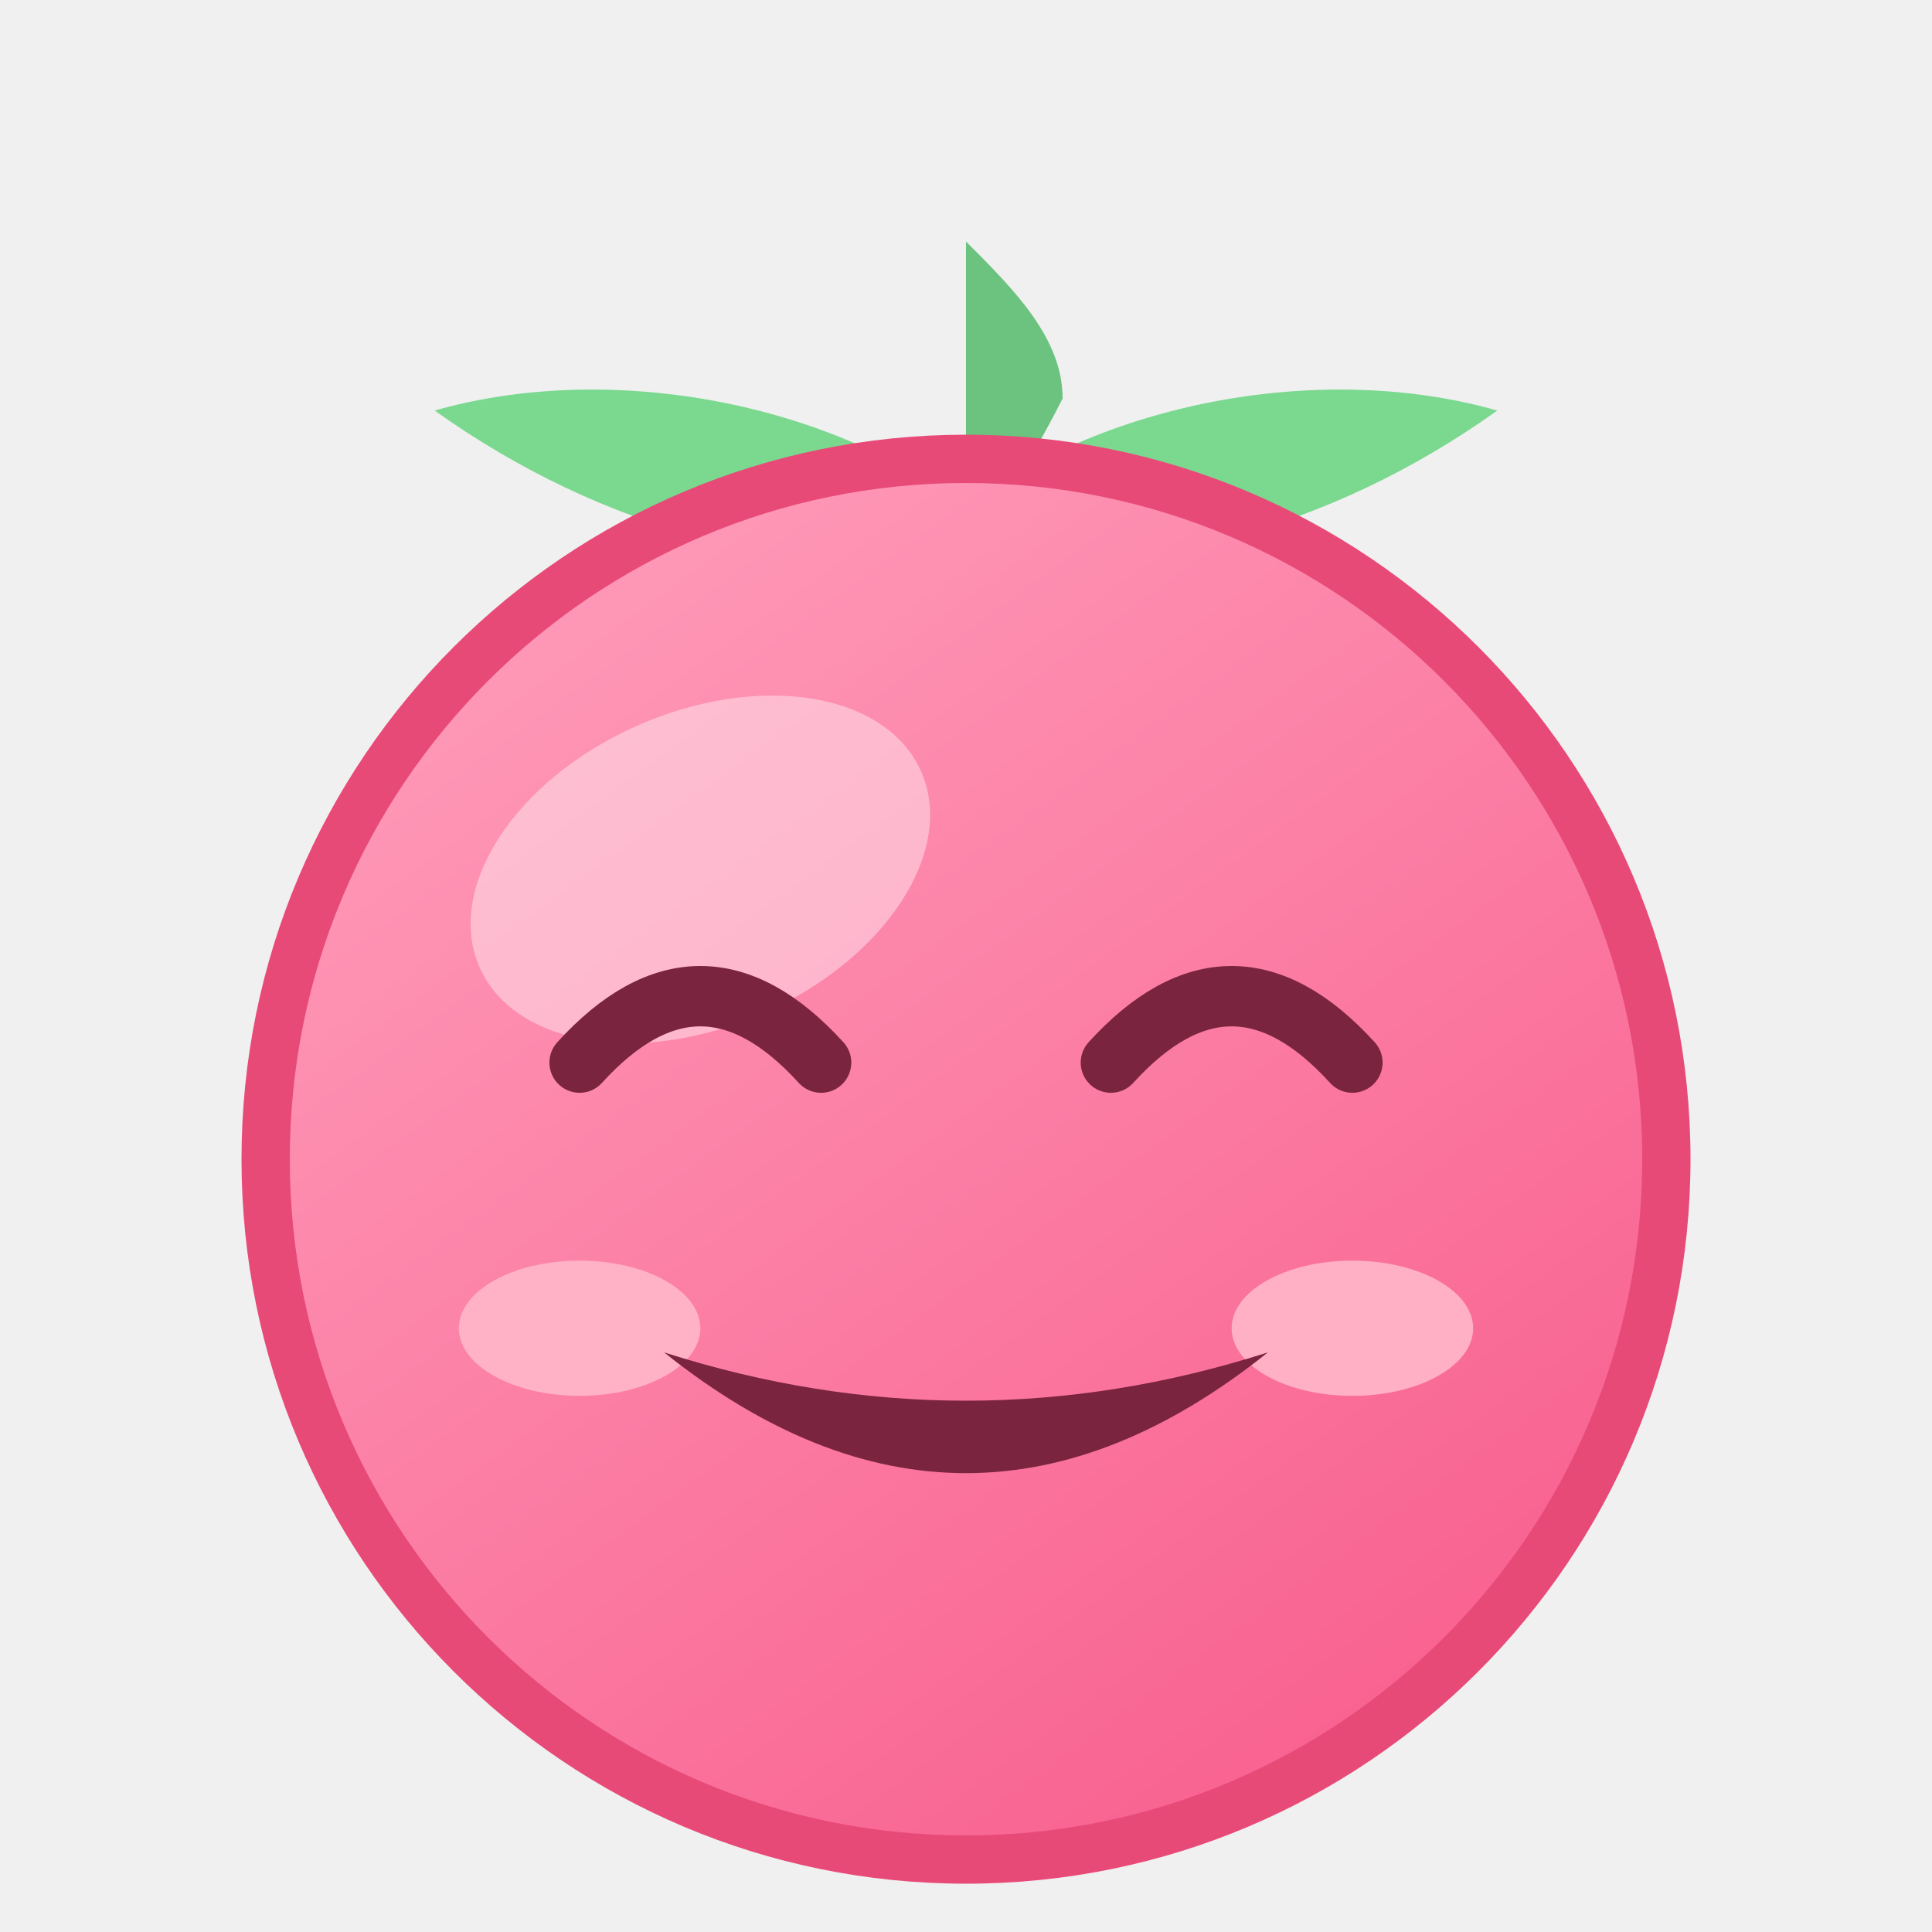
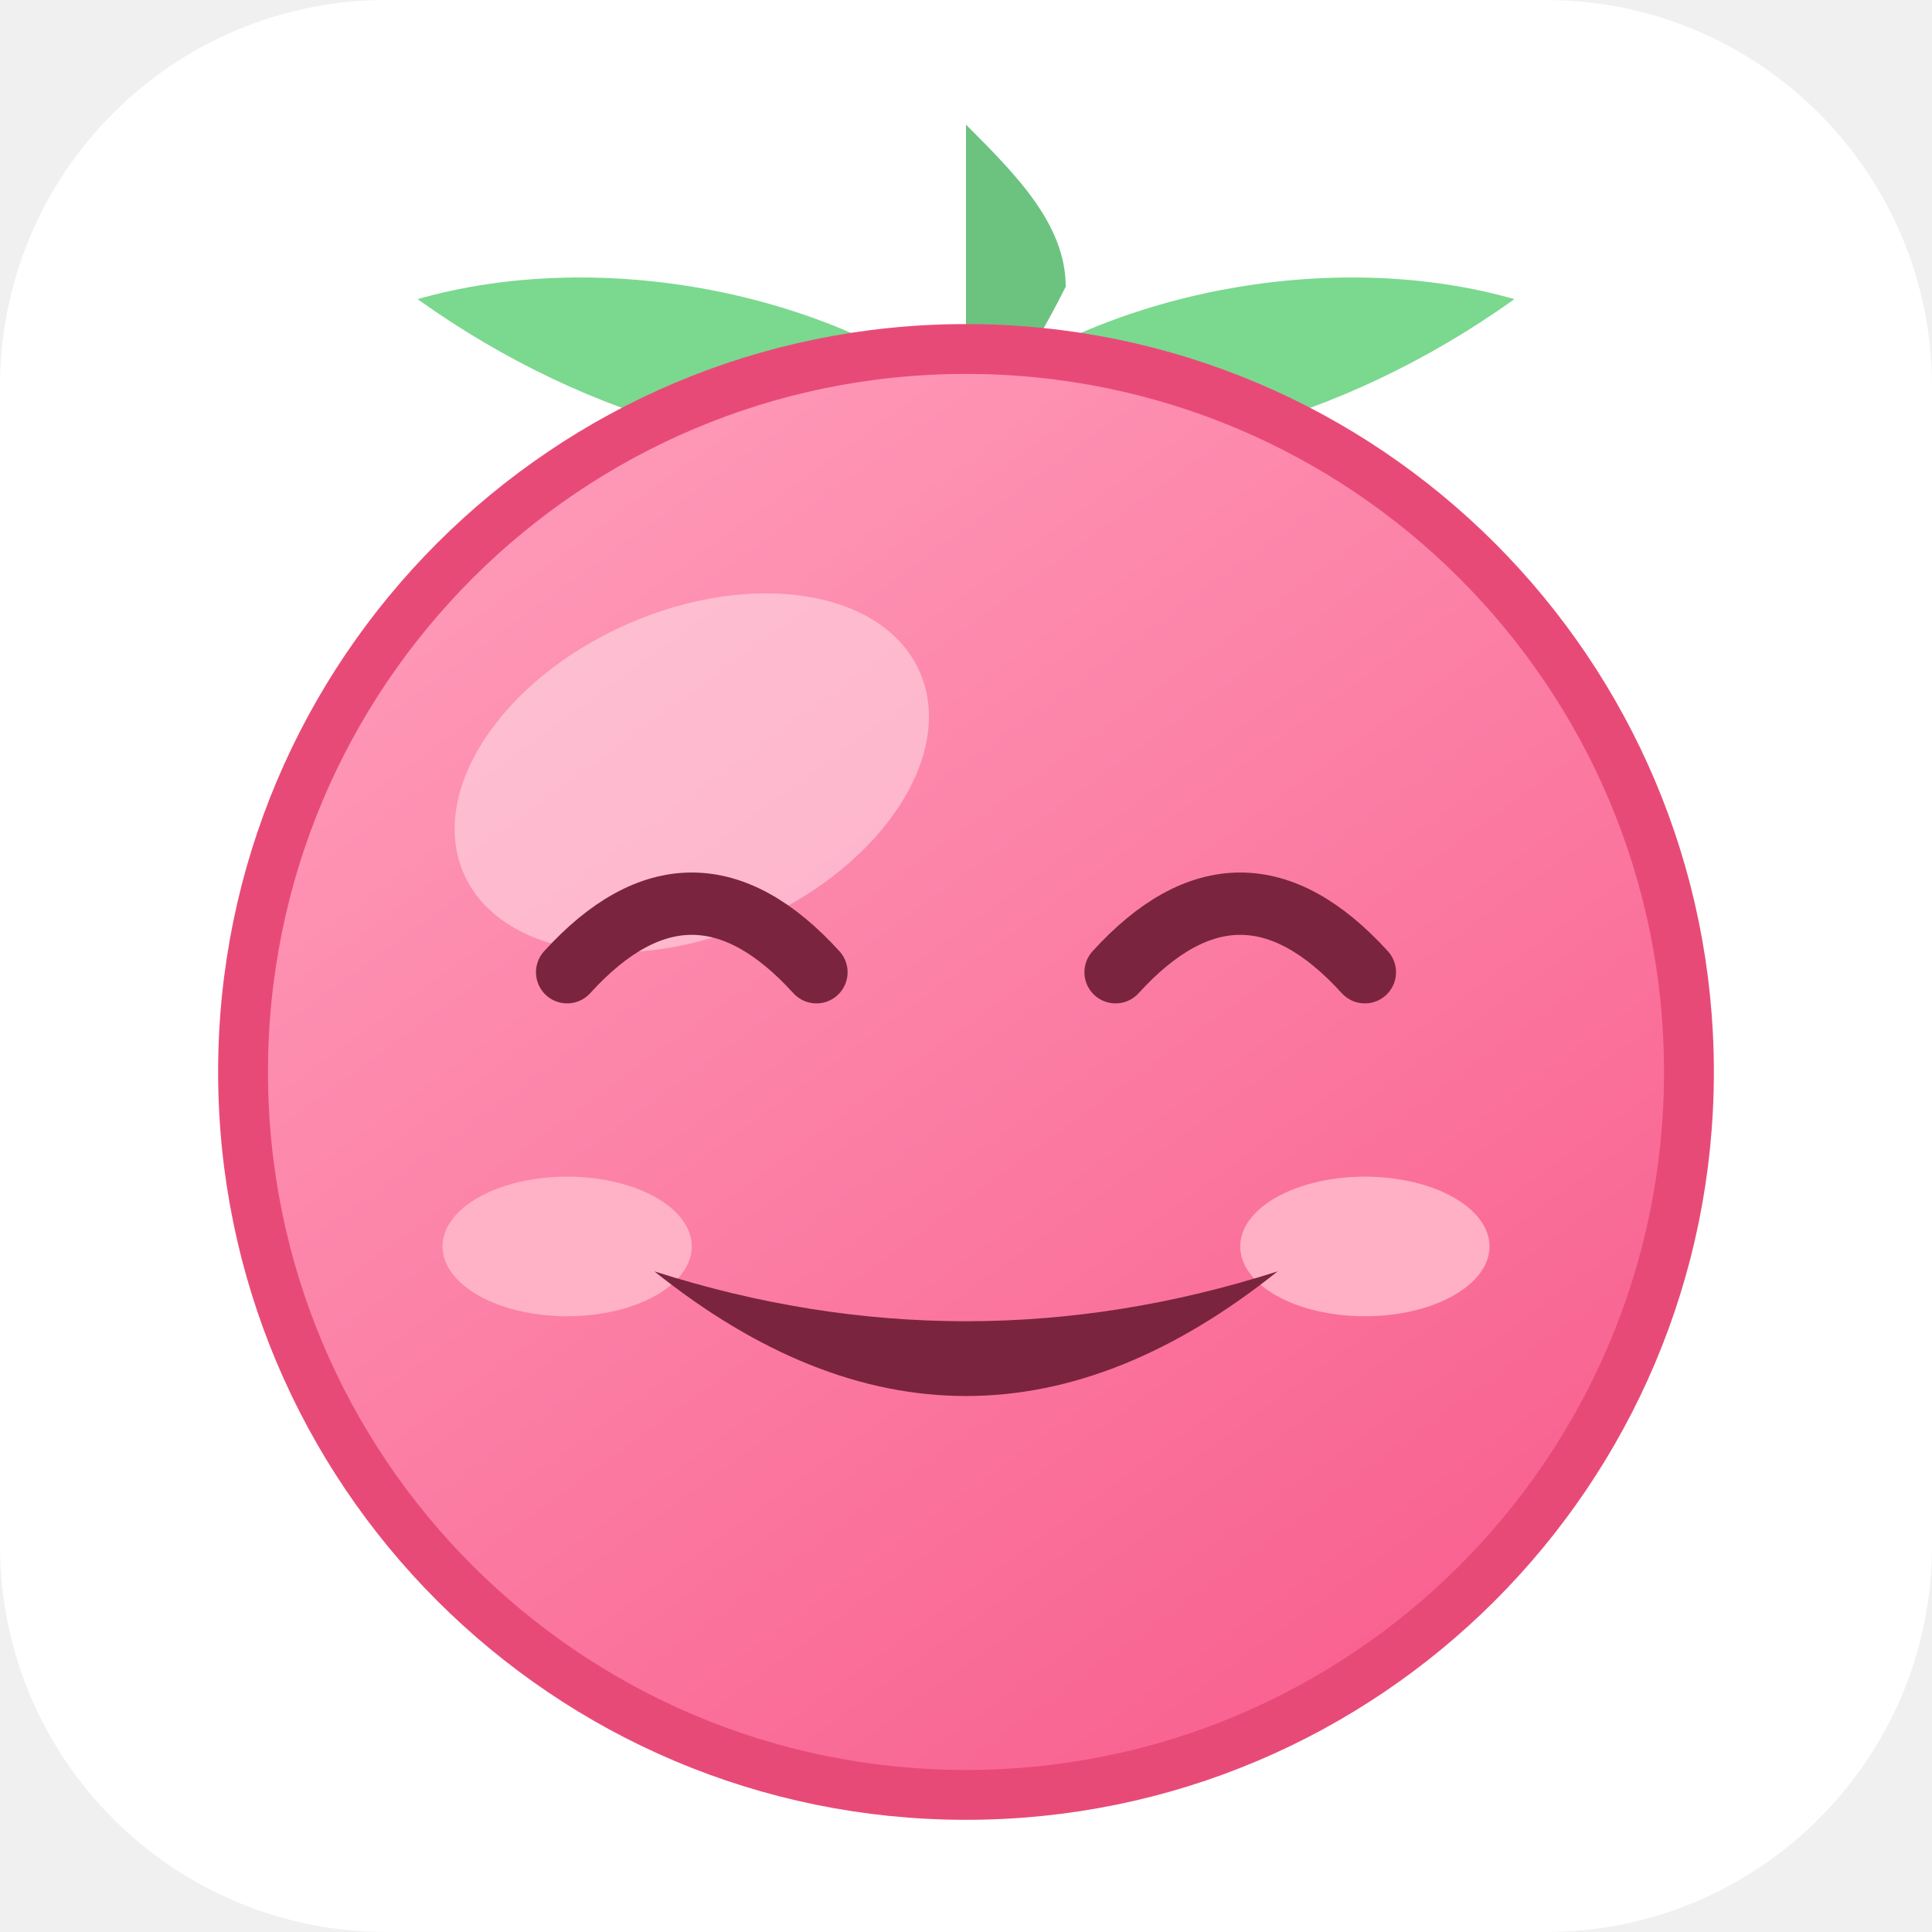
- <svg xmlns="http://www.w3.org/2000/svg" viewBox="0 0 160 160">
-   <defs>
-     <linearGradient id="fb-body" x1="40" y1="40" x2="120" y2="150" gradientUnits="userSpaceOnUse">
-       <stop stop-color="#ff9dbb" />
-       <stop offset="1" stop-color="#f85e8e" />
-     </linearGradient>
-   </defs>
-   <path d="M80 42 C68 33 50 30 36 34 C50 44 66 48 80 46 Z" fill="#7bd88f" />
-   <path d="M80 42 C92 33 110 30 124 34 C110 44 94 48 80 46 Z" fill="#7bd88f" />
-   <path d="M80 46 C80 36 80 28 80 20 C84 24 88 28 88 33 C85 39 82 43 80 46 Z" fill="#6cc37f" />
-   <circle cx="80" cy="96" r="58" fill="url(#fb-body)" stroke="#e84a78" stroke-width="4" />
-   <ellipse cx="58" cy="72" rx="20" ry="13" fill="#fff" opacity="0.4" transform="rotate(-24 58 72)" />
-   <ellipse cx="48" cy="110" rx="10" ry="5.6" fill="#ffb3c7" opacity="0.95" />
-   <ellipse cx="112" cy="110" rx="10" ry="5.6" fill="#ffb3c7" opacity="0.95" />
-   <g stroke="#7a2440" stroke-width="5" stroke-linecap="round" fill="none">
-     <path d="M48 88 q10 -11 20 0" />
-     <path d="M92 88 q10 -11 20 0" />
+ <svg xmlns="http://www.w3.org/2000/svg" version="1.1" width="1000" height="1000">
+   <g clip-path="url(#SvgjsClipPath1417)">
+     <rect width="1000" height="1000" fill="#ffffff" />
+     <g transform="matrix(6.451613,0,0,6.451613,80.64516,5.684341886080802e-14)">
+       <svg viewBox="15 10 130 155" width="130" height="155">
+         <defs>
+           <linearGradient id="fb-body" x1="40" y1="40" x2="120" y2="150" gradientUnits="userSpaceOnUse">
+             <stop stop-color="#ff9dbb" />
+             <stop offset="1" stop-color="#f85e8e" />
+           </linearGradient>
+           <clipPath id="SvgjsClipPath1417">
+             <rect width="1000" height="1000" x="0" y="0" rx="200" ry="200" />
+           </clipPath>
+         </defs>
+         <path d="M80 42 C68 33 50 30 36 34 C50 44 66 48 80 46 Z" fill="#7bd88f" />
+         <path d="M80 42 C92 33 110 30 124 34 C110 44 94 48 80 46 Z" fill="#7bd88f" />
+         <path d="M80 46 C80 36 80 28 80 20 C84 24 88 28 88 33 C85 39 82 43 80 46 Z" fill="#6cc37f" />
+         <circle cx="80" cy="96" r="58" fill="url(#fb-body)" stroke="#e84a78" stroke-width="4" />
+         <ellipse cx="58" cy="72" rx="20" ry="13" fill="#fff" opacity="0.4" transform="rotate(-24 58 72)" />
+         <ellipse cx="48" cy="110" rx="10" ry="5.6" fill="#ffb3c7" opacity="0.95" />
+         <ellipse cx="112" cy="110" rx="10" ry="5.6" fill="#ffb3c7" opacity="0.95" />
+         <g stroke="#7a2440" stroke-width="5" stroke-linecap="round" fill="none">
+           <path d="M48 88 q10 -11 20 0" />
+           <path d="M92 88 q10 -11 20 0" />
+         </g>
+         <path d="M55 112 Q80 132 105 112 Q80 120 55 112 Z" fill="#7a2440" />
+       </svg>
+     </g>
  </g>
-   <path d="M55 112 Q80 132 105 112 Q80 120 55 112 Z" fill="#7a2440" />
</svg>
